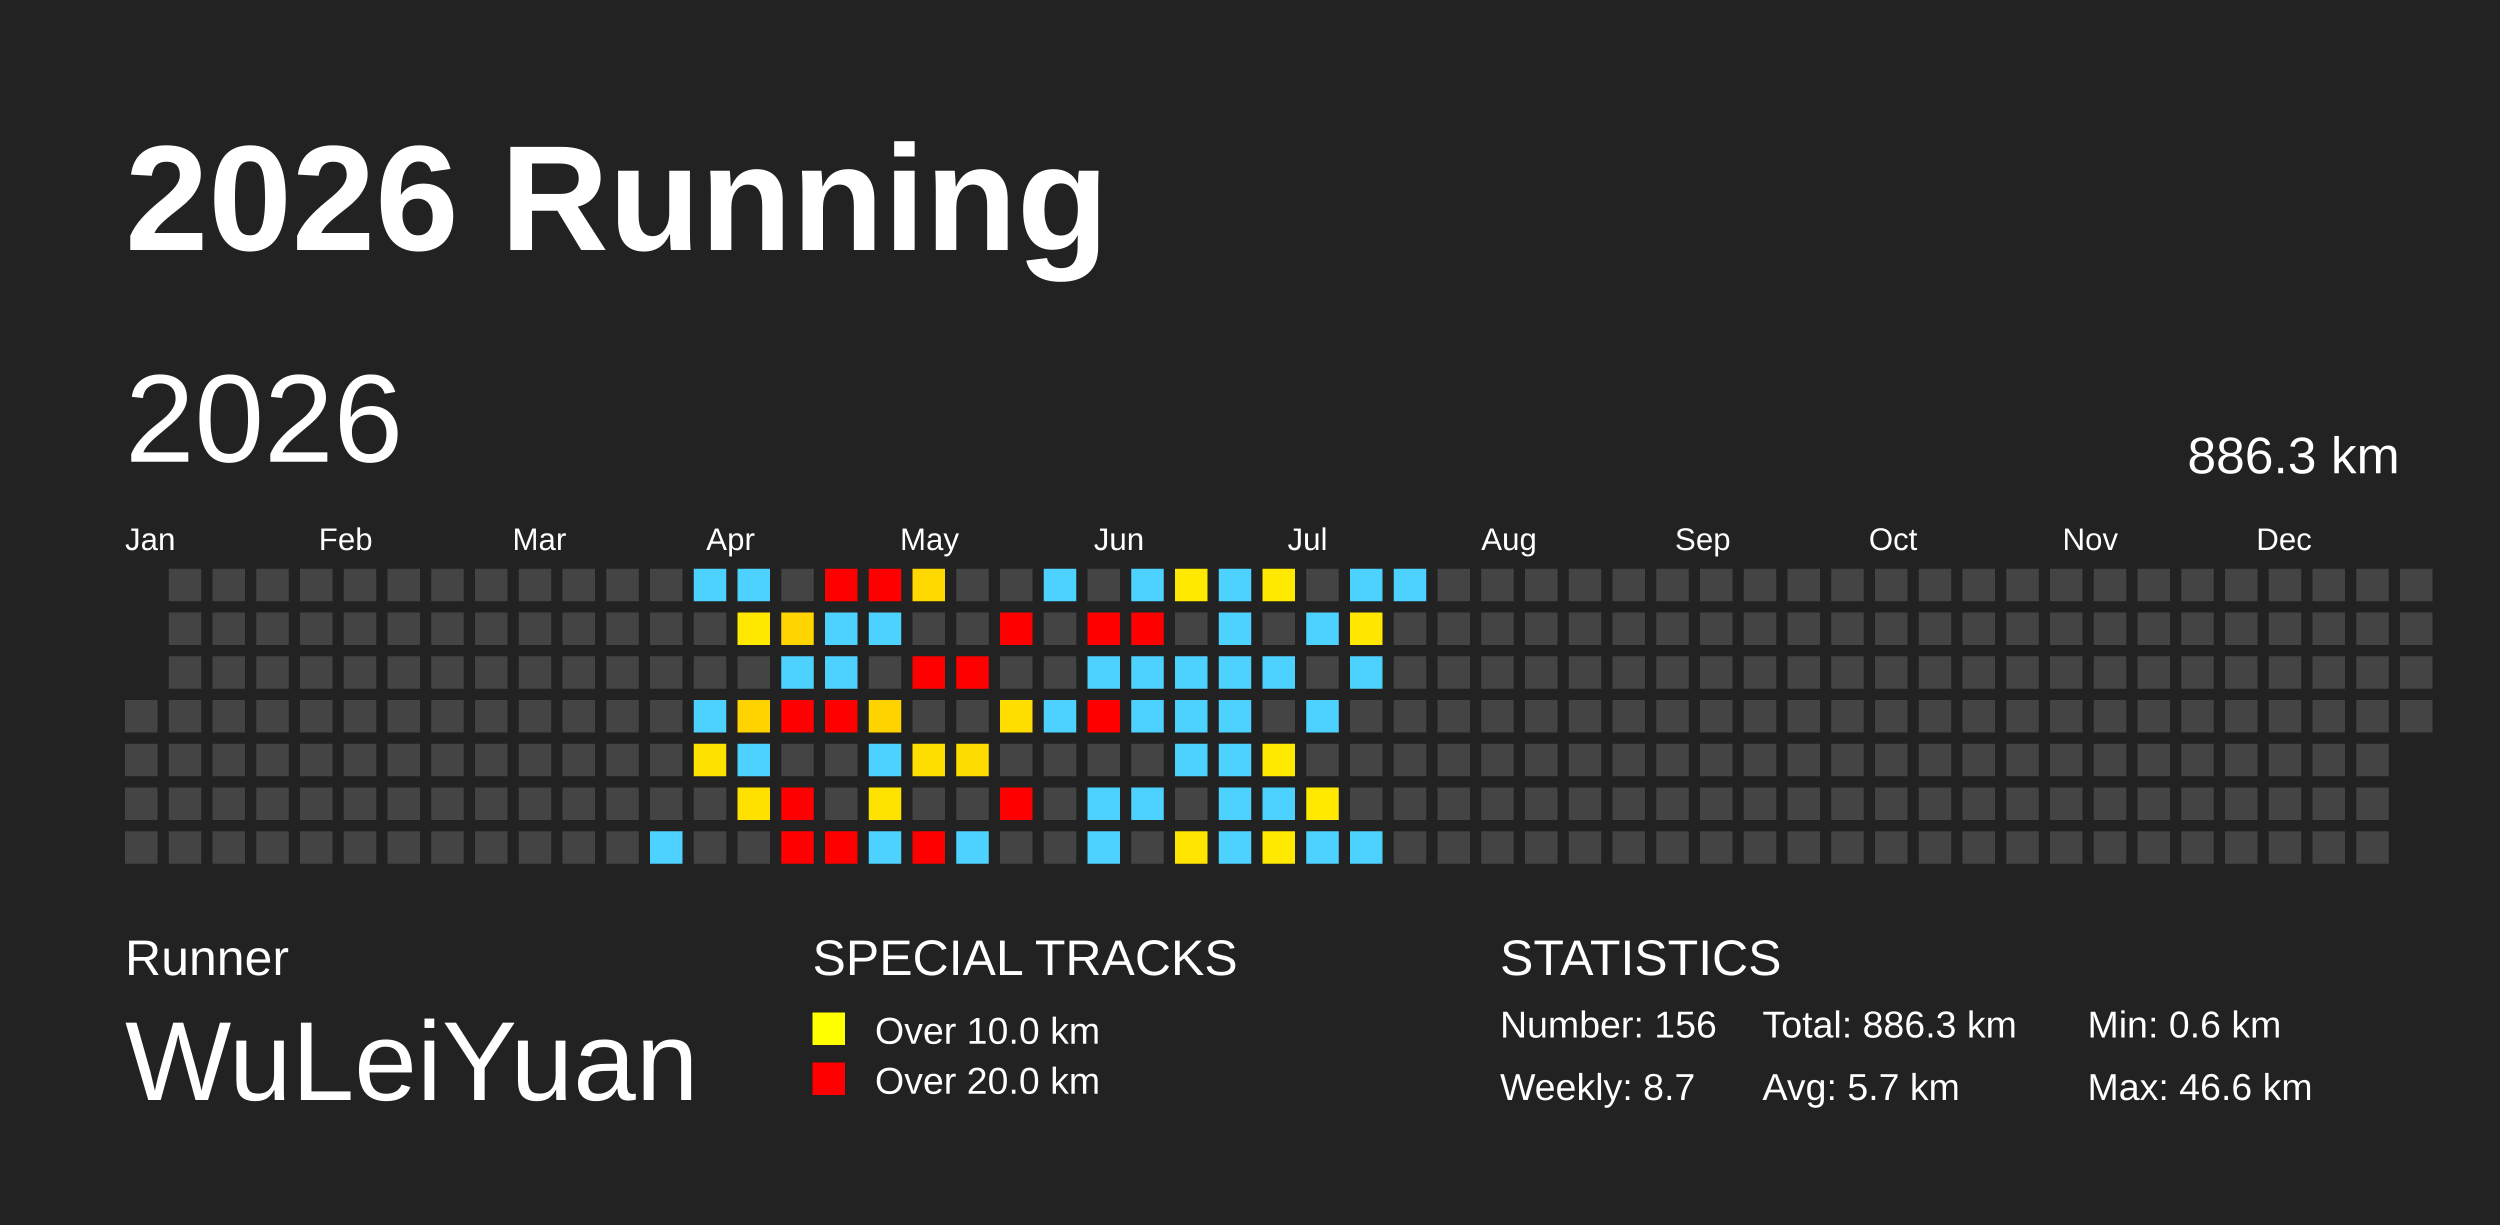
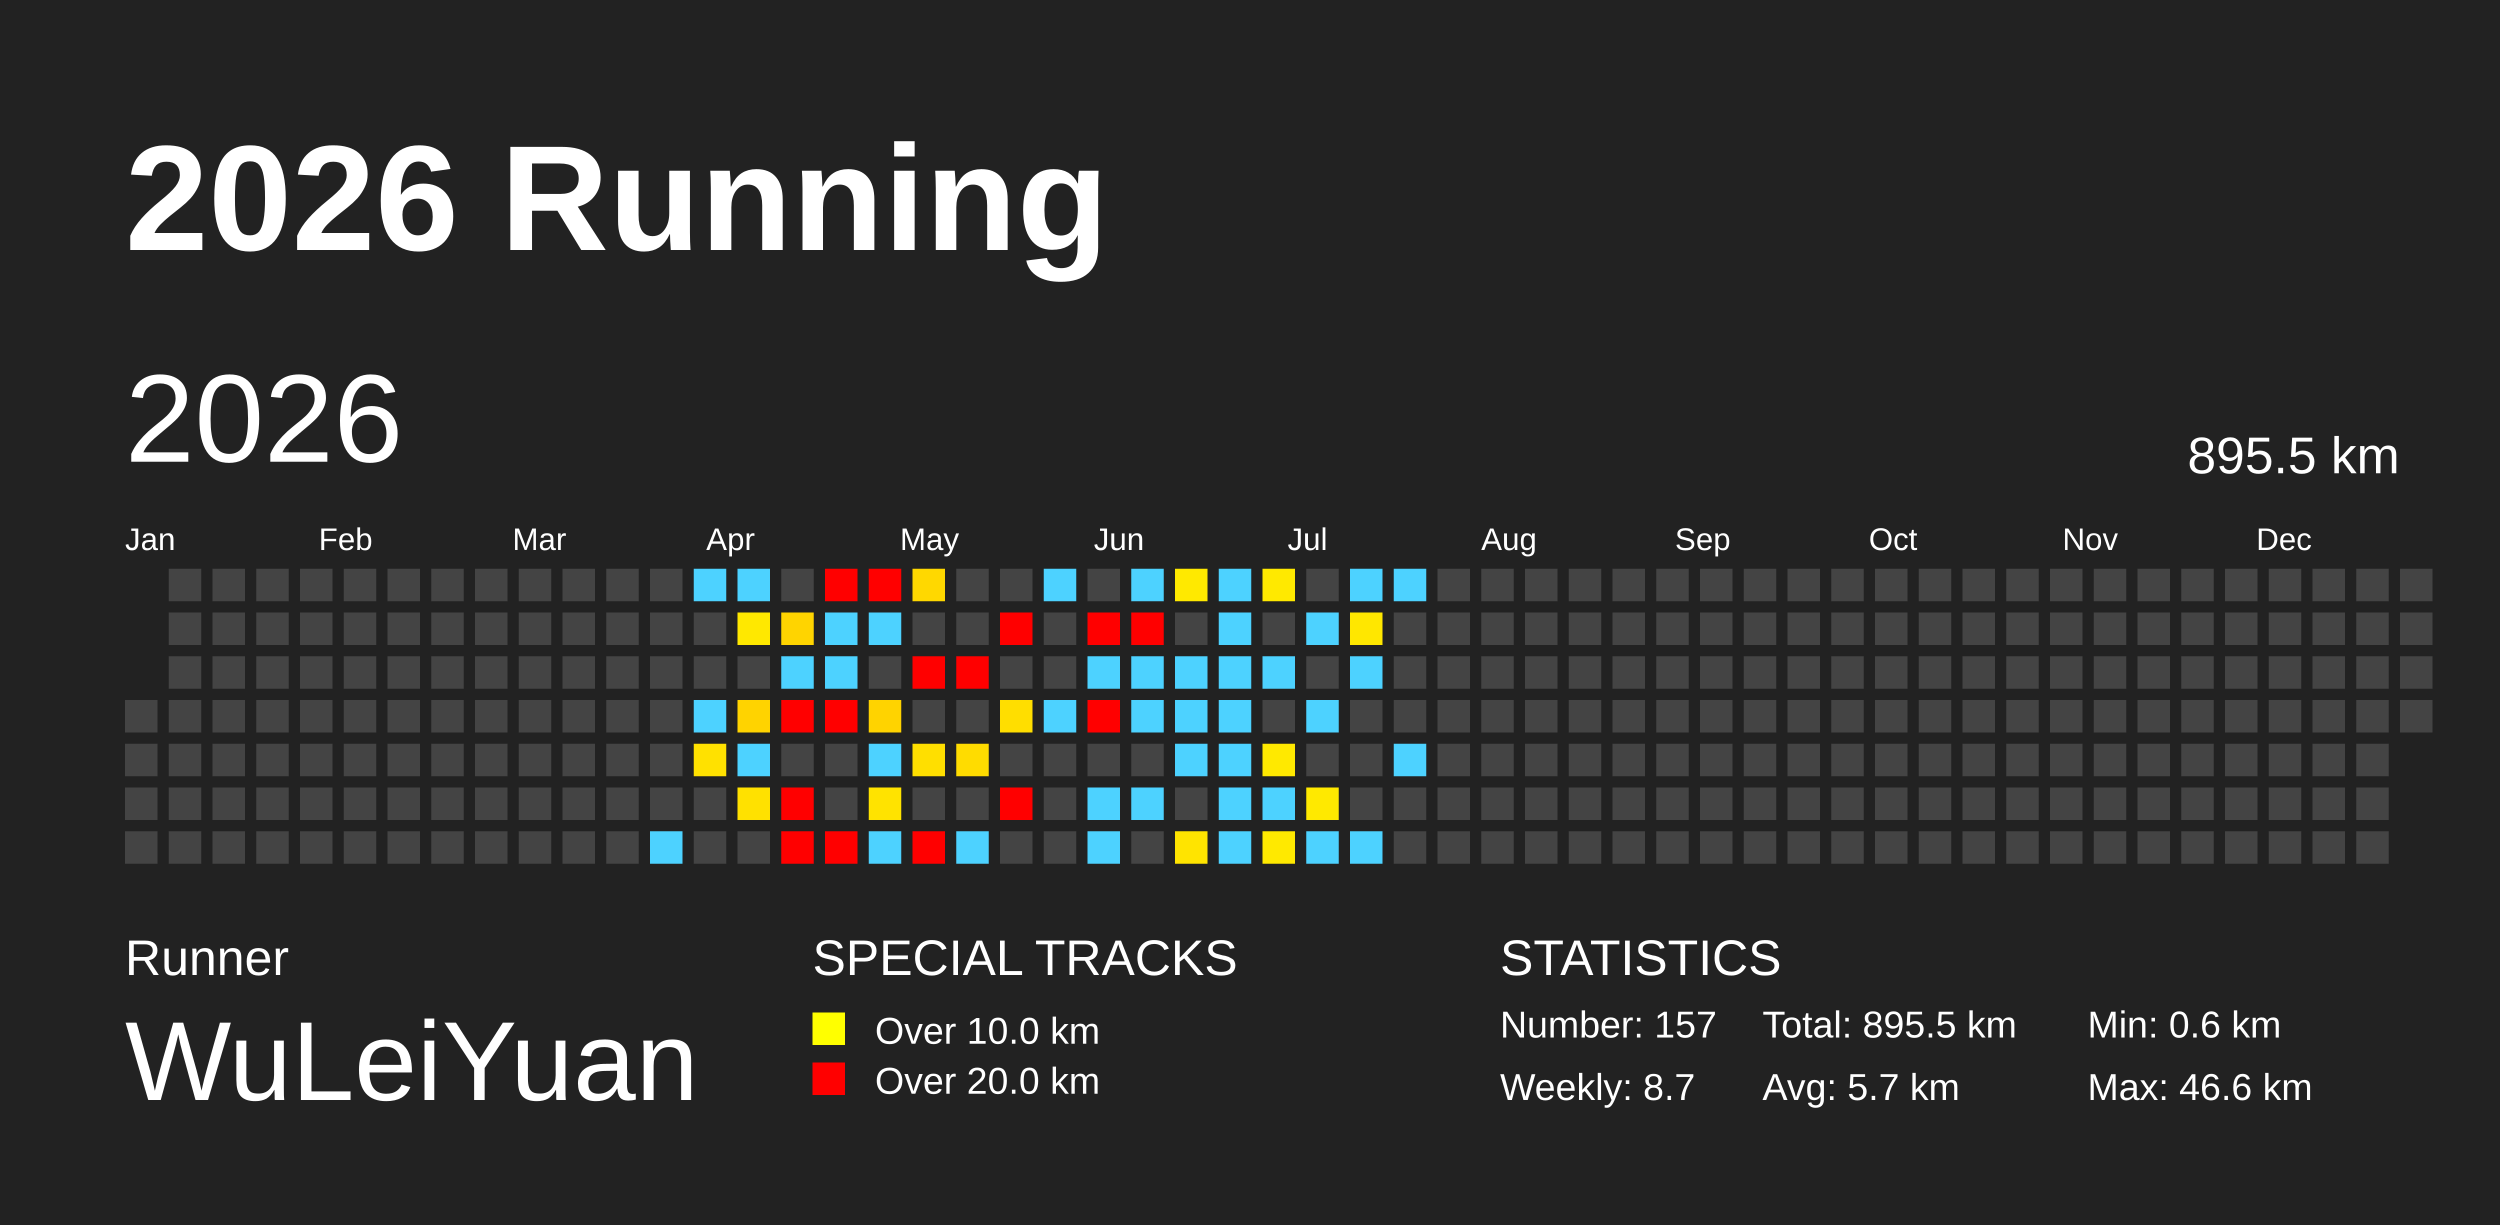
<svg xmlns="http://www.w3.org/2000/svg" baseProfile="full" height="98mm" version="1.1" viewBox="0,0,200,98" width="200mm">
  <defs />
  <rect fill="#222222" height="98" width="200" x="0" y="0" />
  <text fill="#FFFFFF" style="font-size:12px; font-family:Arial; font-weight:bold;" x="10" y="20">2026 Running</text>
  <text fill="#FFFFFF" style="font-size:4px; font-family:Arial" x="10" y="78">Runner</text>
  <text fill="#FFFFFF" style="font-size:9px; font-family:Arial" x="10" y="88">WuLeiYuan</text>
  <text fill="#FFFFFF" style="font-size:4px; font-family:Arial" x="65" y="78">SPECIAL TRACKS</text>
  <rect fill="yellow" height="2.6" width="2.6" x="65" y="81" />
  <text fill="#FFFFFF" style="font-size:3px; font-family:Arial" x="70" y="83.5">Over 10.0 km</text>
  <rect fill="red" height="2.6" width="2.6" x="65" y="85" />
  <text fill="#FFFFFF" style="font-size:3px; font-family:Arial" x="70" y="87.5">Over 20.0 km</text>
  <text fill="#FFFFFF" style="font-size:4px; font-family:Arial" x="120" y="78">STATISTICS</text>
-   <text fill="#FFFFFF" style="font-size:3px; font-family:Arial" x="120" y="83">Number: 156</text>
+   <text fill="#FFFFFF" style="font-size:3px; font-family:Arial" x="120" y="83">Number: 157</text>
  <text fill="#FFFFFF" style="font-size:3px; font-family:Arial" x="120" y="88">Weekly: 8.7</text>
-   <text fill="#FFFFFF" style="font-size:3px; font-family:Arial" x="141" y="83">Total: 886.3 km</text>
+   <text fill="#FFFFFF" style="font-size:3px; font-family:Arial" x="141" y="83">Total: 895.5 km</text>
  <text fill="#FFFFFF" style="font-size:3px; font-family:Arial" x="141" y="88">Avg: 5.7 km</text>
  <text fill="#FFFFFF" style="font-size:3px; font-family:Arial" x="167" y="83">Min: 0.6 km</text>
  <text fill="#FFFFFF" style="font-size:3px; font-family:Arial" x="167" y="88">Max: 46.6 km</text>
  <text dominant-baseline="hanging" fill="#FFFFFF" style="font-size:10.0px; font-family:Arial;" x="10" y="30">2026</text>
-   <text dominant-baseline="hanging" fill="#FFFFFF" style="font-size:4.125px; font-family:Arial;" x="175" y="35">886.3 km</text>
+   <text dominant-baseline="hanging" fill="#FFFFFF" style="font-size:4.125px; font-family:Arial;" x="175" y="35">895.5 km</text>
  <text fill="#FFFFFF" style="font-size:2.5px; font-family:Arial" x="10.0" y="44">Jan</text>
  <text fill="#FFFFFF" style="font-size:2.5px; font-family:Arial" x="25.5" y="44">Feb</text>
  <text fill="#FFFFFF" style="font-size:2.5px; font-family:Arial" x="41.0" y="44">Mar</text>
  <text fill="#FFFFFF" style="font-size:2.5px; font-family:Arial" x="56.5" y="44">Apr</text>
  <text fill="#FFFFFF" style="font-size:2.5px; font-family:Arial" x="72.0" y="44">May</text>
  <text fill="#FFFFFF" style="font-size:2.5px; font-family:Arial" x="87.5" y="44">Jun</text>
  <text fill="#FFFFFF" style="font-size:2.5px; font-family:Arial" x="103.0" y="44">Jul</text>
  <text fill="#FFFFFF" style="font-size:2.5px; font-family:Arial" x="118.5" y="44">Aug</text>
  <text fill="#FFFFFF" style="font-size:2.5px; font-family:Arial" x="134.0" y="44">Sep</text>
  <text fill="#FFFFFF" style="font-size:2.5px; font-family:Arial" x="149.5" y="44">Oct</text>
  <text fill="#FFFFFF" style="font-size:2.5px; font-family:Arial" x="165.0" y="44">Nov</text>
  <text fill="#FFFFFF" style="font-size:2.5px; font-family:Arial" x="180.5" y="44">Dec</text>
  <rect fill="#444444" height="2.6" width="2.6" x="10.0" y="56.0" />
  <rect fill="#444444" height="2.6" width="2.6" x="10.0" y="59.5" />
  <rect fill="#444444" height="2.6" width="2.6" x="10.0" y="63.0" />
  <rect fill="#444444" height="2.6" width="2.6" x="10.0" y="66.5" />
  <rect fill="#444444" height="2.6" width="2.6" x="13.5" y="45.5" />
  <rect fill="#444444" height="2.6" width="2.6" x="13.5" y="49.0" />
  <rect fill="#444444" height="2.6" width="2.6" x="13.5" y="52.5" />
  <rect fill="#444444" height="2.6" width="2.6" x="13.5" y="56.0" />
  <rect fill="#444444" height="2.6" width="2.6" x="13.5" y="59.5" />
  <rect fill="#444444" height="2.6" width="2.6" x="13.5" y="63.0" />
  <rect fill="#444444" height="2.6" width="2.6" x="13.5" y="66.5" />
  <rect fill="#444444" height="2.6" width="2.6" x="17.0" y="45.5" />
  <rect fill="#444444" height="2.6" width="2.6" x="17.0" y="49.0" />
  <rect fill="#444444" height="2.6" width="2.6" x="17.0" y="52.5" />
  <rect fill="#444444" height="2.6" width="2.6" x="17.0" y="56.0" />
  <rect fill="#444444" height="2.6" width="2.6" x="17.0" y="59.5" />
  <rect fill="#444444" height="2.6" width="2.6" x="17.0" y="63.0" />
  <rect fill="#444444" height="2.6" width="2.6" x="17.0" y="66.5" />
  <rect fill="#444444" height="2.6" width="2.6" x="20.5" y="45.5" />
  <rect fill="#444444" height="2.6" width="2.6" x="20.5" y="49.0" />
  <rect fill="#444444" height="2.6" width="2.6" x="20.5" y="52.5" />
  <rect fill="#444444" height="2.6" width="2.6" x="20.5" y="56.0" />
  <rect fill="#444444" height="2.6" width="2.6" x="20.5" y="59.5" />
  <rect fill="#444444" height="2.6" width="2.6" x="20.5" y="63.0" />
  <rect fill="#444444" height="2.6" width="2.6" x="20.5" y="66.5" />
  <rect fill="#444444" height="2.6" width="2.6" x="24.0" y="45.5" />
  <rect fill="#444444" height="2.6" width="2.6" x="24.0" y="49.0" />
  <rect fill="#444444" height="2.6" width="2.6" x="24.0" y="52.5" />
  <rect fill="#444444" height="2.6" width="2.6" x="24.0" y="56.0" />
  <rect fill="#444444" height="2.6" width="2.6" x="24.0" y="59.5" />
  <rect fill="#444444" height="2.6" width="2.6" x="24.0" y="63.0" />
  <rect fill="#444444" height="2.6" width="2.6" x="24.0" y="66.5" />
  <rect fill="#444444" height="2.6" width="2.6" x="27.5" y="45.5" />
  <rect fill="#444444" height="2.6" width="2.6" x="27.5" y="49.0" />
  <rect fill="#444444" height="2.6" width="2.6" x="27.5" y="52.5" />
  <rect fill="#444444" height="2.6" width="2.6" x="27.5" y="56.0" />
  <rect fill="#444444" height="2.6" width="2.6" x="27.5" y="59.5" />
  <rect fill="#444444" height="2.6" width="2.6" x="27.5" y="63.0" />
  <rect fill="#444444" height="2.6" width="2.6" x="27.5" y="66.5" />
  <rect fill="#444444" height="2.6" width="2.6" x="31.0" y="45.5" />
  <rect fill="#444444" height="2.6" width="2.6" x="31.0" y="49.0" />
  <rect fill="#444444" height="2.6" width="2.6" x="31.0" y="52.5" />
  <rect fill="#444444" height="2.6" width="2.6" x="31.0" y="56.0" />
  <rect fill="#444444" height="2.6" width="2.6" x="31.0" y="59.5" />
  <rect fill="#444444" height="2.6" width="2.6" x="31.0" y="63.0" />
  <rect fill="#444444" height="2.6" width="2.6" x="31.0" y="66.5" />
  <rect fill="#444444" height="2.6" width="2.6" x="34.5" y="45.5" />
  <rect fill="#444444" height="2.6" width="2.6" x="34.5" y="49.0" />
  <rect fill="#444444" height="2.6" width="2.6" x="34.5" y="52.5" />
  <rect fill="#444444" height="2.6" width="2.6" x="34.5" y="56.0" />
  <rect fill="#444444" height="2.6" width="2.6" x="34.5" y="59.5" />
  <rect fill="#444444" height="2.6" width="2.6" x="34.5" y="63.0" />
  <rect fill="#444444" height="2.6" width="2.6" x="34.5" y="66.5" />
  <rect fill="#444444" height="2.6" width="2.6" x="38.0" y="45.5" />
  <rect fill="#444444" height="2.6" width="2.6" x="38.0" y="49.0" />
  <rect fill="#444444" height="2.6" width="2.6" x="38.0" y="52.5" />
  <rect fill="#444444" height="2.6" width="2.6" x="38.0" y="56.0" />
  <rect fill="#444444" height="2.6" width="2.6" x="38.0" y="59.5" />
  <rect fill="#444444" height="2.6" width="2.6" x="38.0" y="63.0" />
  <rect fill="#444444" height="2.6" width="2.6" x="38.0" y="66.5" />
  <rect fill="#444444" height="2.6" width="2.6" x="41.5" y="45.5" />
  <rect fill="#444444" height="2.6" width="2.6" x="41.5" y="49.0" />
  <rect fill="#444444" height="2.6" width="2.6" x="41.5" y="52.5" />
  <rect fill="#444444" height="2.6" width="2.6" x="41.5" y="56.0" />
  <rect fill="#444444" height="2.6" width="2.6" x="41.5" y="59.5" />
  <rect fill="#444444" height="2.6" width="2.6" x="41.5" y="63.0" />
  <rect fill="#444444" height="2.6" width="2.6" x="41.5" y="66.5" />
  <rect fill="#444444" height="2.6" width="2.6" x="45.0" y="45.5" />
  <rect fill="#444444" height="2.6" width="2.6" x="45.0" y="49.0" />
  <rect fill="#444444" height="2.6" width="2.6" x="45.0" y="52.5" />
  <rect fill="#444444" height="2.6" width="2.6" x="45.0" y="56.0" />
  <rect fill="#444444" height="2.6" width="2.6" x="45.0" y="59.5" />
  <rect fill="#444444" height="2.6" width="2.6" x="45.0" y="63.0" />
  <rect fill="#444444" height="2.6" width="2.6" x="45.0" y="66.5" />
  <rect fill="#444444" height="2.6" width="2.6" x="48.5" y="45.5" />
  <rect fill="#444444" height="2.6" width="2.6" x="48.5" y="49.0" />
  <rect fill="#444444" height="2.6" width="2.6" x="48.5" y="52.5" />
  <rect fill="#444444" height="2.6" width="2.6" x="48.5" y="56.0" />
  <rect fill="#444444" height="2.6" width="2.6" x="48.5" y="59.5" />
  <rect fill="#444444" height="2.6" width="2.6" x="48.5" y="63.0" />
  <rect fill="#444444" height="2.6" width="2.6" x="48.5" y="66.5" />
  <rect fill="#444444" height="2.6" width="2.6" x="52.0" y="45.5" />
  <rect fill="#444444" height="2.6" width="2.6" x="52.0" y="49.0" />
  <rect fill="#444444" height="2.6" width="2.6" x="52.0" y="52.5" />
  <rect fill="#444444" height="2.6" width="2.6" x="52.0" y="56.0" />
  <rect fill="#444444" height="2.6" width="2.6" x="52.0" y="59.5" />
  <rect fill="#444444" height="2.6" width="2.6" x="52.0" y="63.0" />
  <rect fill="#4dd2ff" height="2.6" width="2.6" x="52.0" y="66.5" />
  <rect fill="#4dd2ff" height="2.6" width="2.6" x="55.5" y="45.5" />
  <rect fill="#444444" height="2.6" width="2.6" x="55.5" y="49.0" />
  <rect fill="#444444" height="2.6" width="2.6" x="55.5" y="52.5" />
  <rect fill="#4dd2ff" height="2.6" width="2.6" x="55.5" y="56.0" />
  <rect fill="#ffe100" height="2.6" width="2.6" x="55.5" y="59.5" />
  <rect fill="#444444" height="2.6" width="2.6" x="55.5" y="63.0" />
  <rect fill="#444444" height="2.6" width="2.6" x="55.5" y="66.5" />
  <rect fill="#4dd2ff" height="2.6" width="2.6" x="59.0" y="45.5" />
  <rect fill="#ffe800" height="2.6" width="2.6" x="59.0" y="49.0" />
  <rect fill="#444444" height="2.6" width="2.6" x="59.0" y="52.5" />
  <rect fill="#ffd300" height="2.6" width="2.6" x="59.0" y="56.0" />
  <rect fill="#4dd2ff" height="2.6" width="2.6" x="59.0" y="59.5" />
  <rect fill="#ffe100" height="2.6" width="2.6" x="59.0" y="63.0" />
  <rect fill="#444444" height="2.6" width="2.6" x="59.0" y="66.5" />
  <rect fill="#444444" height="2.6" width="2.6" x="62.5" y="45.5" />
  <rect fill="#ffd400" height="2.6" width="2.6" x="62.5" y="49.0" />
  <rect fill="#4dd2ff" height="2.6" width="2.6" x="62.5" y="52.5" />
  <rect fill="red" height="2.6" width="2.6" x="62.5" y="56.0" />
  <rect fill="#444444" height="2.6" width="2.6" x="62.5" y="59.5" />
  <rect fill="red" height="2.6" width="2.6" x="62.5" y="63.0" />
  <rect fill="red" height="2.6" width="2.6" x="62.5" y="66.5" />
  <rect fill="red" height="2.6" width="2.6" x="66.0" y="45.5" />
  <rect fill="#4dd2ff" height="2.6" width="2.6" x="66.0" y="49.0" />
  <rect fill="#4dd2ff" height="2.6" width="2.6" x="66.0" y="52.5" />
  <rect fill="red" height="2.6" width="2.6" x="66.0" y="56.0" />
  <rect fill="#444444" height="2.6" width="2.6" x="66.0" y="59.5" />
  <rect fill="#444444" height="2.6" width="2.6" x="66.0" y="63.0" />
  <rect fill="red" height="2.6" width="2.6" x="66.0" y="66.5" />
  <rect fill="red" height="2.6" width="2.6" x="69.5" y="45.5" />
  <rect fill="#4dd2ff" height="2.6" width="2.6" x="69.5" y="49.0" />
  <rect fill="#444444" height="2.6" width="2.6" x="69.5" y="52.5" />
  <rect fill="#ffd300" height="2.6" width="2.6" x="69.5" y="56.0" />
  <rect fill="#4dd2ff" height="2.6" width="2.6" x="69.5" y="59.5" />
  <rect fill="#ffe300" height="2.6" width="2.6" x="69.5" y="63.0" />
  <rect fill="#4dd2ff" height="2.6" width="2.6" x="69.5" y="66.5" />
  <rect fill="#ffd800" height="2.6" width="2.6" x="73.0" y="45.5" />
  <rect fill="#444444" height="2.6" width="2.6" x="73.0" y="49.0" />
  <rect fill="red" height="2.6" width="2.6" x="73.0" y="52.5" />
  <rect fill="#444444" height="2.6" width="2.6" x="73.0" y="56.0" />
  <rect fill="#ffdf00" height="2.6" width="2.6" x="73.0" y="59.5" />
  <rect fill="#444444" height="2.6" width="2.6" x="73.0" y="63.0" />
  <rect fill="red" height="2.6" width="2.6" x="73.0" y="66.5" />
  <rect fill="#444444" height="2.6" width="2.6" x="76.5" y="45.5" />
  <rect fill="#444444" height="2.6" width="2.6" x="76.5" y="49.0" />
  <rect fill="red" height="2.6" width="2.6" x="76.5" y="52.5" />
  <rect fill="#444444" height="2.6" width="2.6" x="76.5" y="56.0" />
  <rect fill="#ffdc00" height="2.6" width="2.6" x="76.5" y="59.5" />
  <rect fill="#444444" height="2.6" width="2.6" x="76.5" y="63.0" />
  <rect fill="#4dd2ff" height="2.6" width="2.6" x="76.5" y="66.5" />
  <rect fill="#444444" height="2.6" width="2.6" x="80.0" y="45.5" />
  <rect fill="red" height="2.6" width="2.6" x="80.0" y="49.0" />
  <rect fill="#444444" height="2.6" width="2.6" x="80.0" y="52.5" />
  <rect fill="#ffde00" height="2.6" width="2.6" x="80.0" y="56.0" />
  <rect fill="#444444" height="2.6" width="2.6" x="80.0" y="59.5" />
  <rect fill="red" height="2.6" width="2.6" x="80.0" y="63.0" />
  <rect fill="#444444" height="2.6" width="2.6" x="80.0" y="66.5" />
  <rect fill="#4dd2ff" height="2.6" width="2.6" x="83.5" y="45.5" />
  <rect fill="#444444" height="2.6" width="2.6" x="83.5" y="49.0" />
  <rect fill="#444444" height="2.6" width="2.6" x="83.5" y="52.5" />
  <rect fill="#4dd2ff" height="2.6" width="2.6" x="83.5" y="56.0" />
  <rect fill="#444444" height="2.6" width="2.6" x="83.5" y="59.5" />
  <rect fill="#444444" height="2.6" width="2.6" x="83.5" y="63.0" />
  <rect fill="#444444" height="2.6" width="2.6" x="83.5" y="66.5" />
  <rect fill="#444444" height="2.6" width="2.6" x="87.0" y="45.5" />
  <rect fill="red" height="2.6" width="2.6" x="87.0" y="49.0" />
  <rect fill="#4dd2ff" height="2.6" width="2.6" x="87.0" y="52.5" />
  <rect fill="red" height="2.6" width="2.6" x="87.0" y="56.0" />
  <rect fill="#444444" height="2.6" width="2.6" x="87.0" y="59.5" />
  <rect fill="#4dd2ff" height="2.6" width="2.6" x="87.0" y="63.0" />
  <rect fill="#4dd2ff" height="2.6" width="2.6" x="87.0" y="66.5" />
  <rect fill="#4dd2ff" height="2.6" width="2.6" x="90.5" y="45.5" />
  <rect fill="red" height="2.6" width="2.6" x="90.5" y="49.0" />
  <rect fill="#4dd2ff" height="2.6" width="2.6" x="90.5" y="52.5" />
  <rect fill="#4dd2ff" height="2.6" width="2.6" x="90.5" y="56.0" />
  <rect fill="#444444" height="2.6" width="2.6" x="90.5" y="59.5" />
  <rect fill="#4dd2ff" height="2.6" width="2.6" x="90.5" y="63.0" />
  <rect fill="#444444" height="2.6" width="2.6" x="90.5" y="66.5" />
  <rect fill="#ffe900" height="2.6" width="2.6" x="94.0" y="45.5" />
  <rect fill="#444444" height="2.6" width="2.6" x="94.0" y="49.0" />
  <rect fill="#4dd2ff" height="2.6" width="2.6" x="94.0" y="52.5" />
  <rect fill="#4dd2ff" height="2.6" width="2.6" x="94.0" y="56.0" />
  <rect fill="#4dd2ff" height="2.6" width="2.6" x="94.0" y="59.5" />
  <rect fill="#444444" height="2.6" width="2.6" x="94.0" y="63.0" />
  <rect fill="#ffe400" height="2.6" width="2.6" x="94.0" y="66.5" />
  <rect fill="#4dd2ff" height="2.6" width="2.6" x="97.5" y="45.5" />
  <rect fill="#4dd2ff" height="2.6" width="2.6" x="97.5" y="49.0" />
  <rect fill="#4dd2ff" height="2.6" width="2.6" x="97.5" y="52.5" />
  <rect fill="#4dd2ff" height="2.6" width="2.6" x="97.5" y="56.0" />
  <rect fill="#4dd2ff" height="2.6" width="2.6" x="97.5" y="59.5" />
  <rect fill="#4dd2ff" height="2.6" width="2.6" x="97.5" y="63.0" />
  <rect fill="#4dd2ff" height="2.6" width="2.6" x="97.5" y="66.5" />
  <rect fill="#ffe900" height="2.6" width="2.6" x="101.0" y="45.5" />
  <rect fill="#444444" height="2.6" width="2.6" x="101.0" y="49.0" />
  <rect fill="#4dd2ff" height="2.6" width="2.6" x="101.0" y="52.5" />
  <rect fill="#444444" height="2.6" width="2.6" x="101.0" y="56.0" />
  <rect fill="#ffe900" height="2.6" width="2.6" x="101.0" y="59.5" />
  <rect fill="#4dd2ff" height="2.6" width="2.6" x="101.0" y="63.0" />
  <rect fill="#ffe900" height="2.6" width="2.6" x="101.0" y="66.5" />
  <rect fill="#444444" height="2.6" width="2.6" x="104.5" y="45.5" />
  <rect fill="#4dd2ff" height="2.6" width="2.6" x="104.5" y="49.0" />
  <rect fill="#444444" height="2.6" width="2.6" x="104.5" y="52.5" />
  <rect fill="#4dd2ff" height="2.6" width="2.6" x="104.5" y="56.0" />
  <rect fill="#444444" height="2.6" width="2.6" x="104.5" y="59.5" />
  <rect fill="#ffe900" height="2.6" width="2.6" x="104.5" y="63.0" />
  <rect fill="#4dd2ff" height="2.6" width="2.6" x="104.5" y="66.5" />
  <rect fill="#4dd2ff" height="2.6" width="2.6" x="108.0" y="45.5" />
  <rect fill="#ffe700" height="2.6" width="2.6" x="108.0" y="49.0" />
  <rect fill="#4dd2ff" height="2.6" width="2.6" x="108.0" y="52.5" />
  <rect fill="#444444" height="2.6" width="2.6" x="108.0" y="56.0" />
  <rect fill="#444444" height="2.6" width="2.6" x="108.0" y="59.5" />
  <rect fill="#444444" height="2.6" width="2.6" x="108.0" y="63.0" />
  <rect fill="#4dd2ff" height="2.6" width="2.6" x="108.0" y="66.5" />
  <rect fill="#4dd2ff" height="2.6" width="2.6" x="111.5" y="45.5" />
  <rect fill="#444444" height="2.6" width="2.6" x="111.5" y="49.0" />
  <rect fill="#444444" height="2.6" width="2.6" x="111.5" y="52.5" />
  <rect fill="#444444" height="2.6" width="2.6" x="111.5" y="56.0" />
-   <rect fill="#444444" height="2.6" width="2.6" x="111.5" y="59.5" />
+   <rect fill="#4dd2ff" height="2.6" width="2.6" x="111.5" y="59.5" />
  <rect fill="#444444" height="2.6" width="2.6" x="111.5" y="63.0" />
  <rect fill="#444444" height="2.6" width="2.6" x="111.5" y="66.5" />
  <rect fill="#444444" height="2.6" width="2.6" x="115.0" y="45.5" />
  <rect fill="#444444" height="2.6" width="2.6" x="115.0" y="49.0" />
  <rect fill="#444444" height="2.6" width="2.6" x="115.0" y="52.5" />
  <rect fill="#444444" height="2.6" width="2.6" x="115.0" y="56.0" />
  <rect fill="#444444" height="2.6" width="2.6" x="115.0" y="59.5" />
  <rect fill="#444444" height="2.6" width="2.6" x="115.0" y="63.0" />
  <rect fill="#444444" height="2.6" width="2.6" x="115.0" y="66.5" />
  <rect fill="#444444" height="2.6" width="2.6" x="118.5" y="45.5" />
  <rect fill="#444444" height="2.6" width="2.6" x="118.5" y="49.0" />
  <rect fill="#444444" height="2.6" width="2.6" x="118.5" y="52.5" />
  <rect fill="#444444" height="2.6" width="2.6" x="118.5" y="56.0" />
  <rect fill="#444444" height="2.6" width="2.6" x="118.5" y="59.5" />
  <rect fill="#444444" height="2.6" width="2.6" x="118.5" y="63.0" />
  <rect fill="#444444" height="2.6" width="2.6" x="118.5" y="66.5" />
  <rect fill="#444444" height="2.6" width="2.6" x="122.0" y="45.5" />
  <rect fill="#444444" height="2.6" width="2.6" x="122.0" y="49.0" />
  <rect fill="#444444" height="2.6" width="2.6" x="122.0" y="52.5" />
  <rect fill="#444444" height="2.6" width="2.6" x="122.0" y="56.0" />
  <rect fill="#444444" height="2.6" width="2.6" x="122.0" y="59.5" />
  <rect fill="#444444" height="2.6" width="2.6" x="122.0" y="63.0" />
  <rect fill="#444444" height="2.6" width="2.6" x="122.0" y="66.5" />
  <rect fill="#444444" height="2.6" width="2.6" x="125.5" y="45.5" />
  <rect fill="#444444" height="2.6" width="2.6" x="125.5" y="49.0" />
  <rect fill="#444444" height="2.6" width="2.6" x="125.5" y="52.5" />
  <rect fill="#444444" height="2.6" width="2.6" x="125.5" y="56.0" />
  <rect fill="#444444" height="2.6" width="2.6" x="125.5" y="59.5" />
  <rect fill="#444444" height="2.6" width="2.6" x="125.5" y="63.0" />
  <rect fill="#444444" height="2.6" width="2.6" x="125.5" y="66.5" />
  <rect fill="#444444" height="2.6" width="2.6" x="129.0" y="45.5" />
  <rect fill="#444444" height="2.6" width="2.6" x="129.0" y="49.0" />
  <rect fill="#444444" height="2.6" width="2.6" x="129.0" y="52.5" />
  <rect fill="#444444" height="2.6" width="2.6" x="129.0" y="56.0" />
  <rect fill="#444444" height="2.6" width="2.6" x="129.0" y="59.5" />
  <rect fill="#444444" height="2.6" width="2.6" x="129.0" y="63.0" />
  <rect fill="#444444" height="2.6" width="2.6" x="129.0" y="66.5" />
  <rect fill="#444444" height="2.6" width="2.6" x="132.5" y="45.5" />
  <rect fill="#444444" height="2.6" width="2.6" x="132.5" y="49.0" />
  <rect fill="#444444" height="2.6" width="2.6" x="132.5" y="52.5" />
  <rect fill="#444444" height="2.6" width="2.6" x="132.5" y="56.0" />
  <rect fill="#444444" height="2.6" width="2.6" x="132.5" y="59.5" />
  <rect fill="#444444" height="2.6" width="2.6" x="132.5" y="63.0" />
  <rect fill="#444444" height="2.6" width="2.6" x="132.5" y="66.5" />
  <rect fill="#444444" height="2.6" width="2.6" x="136.0" y="45.5" />
  <rect fill="#444444" height="2.6" width="2.6" x="136.0" y="49.0" />
  <rect fill="#444444" height="2.6" width="2.6" x="136.0" y="52.5" />
  <rect fill="#444444" height="2.6" width="2.6" x="136.0" y="56.0" />
  <rect fill="#444444" height="2.6" width="2.6" x="136.0" y="59.5" />
  <rect fill="#444444" height="2.6" width="2.6" x="136.0" y="63.0" />
  <rect fill="#444444" height="2.6" width="2.6" x="136.0" y="66.5" />
  <rect fill="#444444" height="2.6" width="2.6" x="139.5" y="45.5" />
  <rect fill="#444444" height="2.6" width="2.6" x="139.5" y="49.0" />
  <rect fill="#444444" height="2.6" width="2.6" x="139.5" y="52.5" />
  <rect fill="#444444" height="2.6" width="2.6" x="139.5" y="56.0" />
  <rect fill="#444444" height="2.6" width="2.6" x="139.5" y="59.5" />
  <rect fill="#444444" height="2.6" width="2.6" x="139.5" y="63.0" />
  <rect fill="#444444" height="2.6" width="2.6" x="139.5" y="66.5" />
  <rect fill="#444444" height="2.6" width="2.6" x="143.0" y="45.5" />
  <rect fill="#444444" height="2.6" width="2.6" x="143.0" y="49.0" />
  <rect fill="#444444" height="2.6" width="2.6" x="143.0" y="52.5" />
  <rect fill="#444444" height="2.6" width="2.6" x="143.0" y="56.0" />
  <rect fill="#444444" height="2.6" width="2.6" x="143.0" y="59.5" />
  <rect fill="#444444" height="2.6" width="2.6" x="143.0" y="63.0" />
  <rect fill="#444444" height="2.6" width="2.6" x="143.0" y="66.5" />
  <rect fill="#444444" height="2.6" width="2.6" x="146.5" y="45.5" />
  <rect fill="#444444" height="2.6" width="2.6" x="146.5" y="49.0" />
  <rect fill="#444444" height="2.6" width="2.6" x="146.5" y="52.5" />
  <rect fill="#444444" height="2.6" width="2.6" x="146.5" y="56.0" />
  <rect fill="#444444" height="2.6" width="2.6" x="146.5" y="59.5" />
  <rect fill="#444444" height="2.6" width="2.6" x="146.5" y="63.0" />
  <rect fill="#444444" height="2.6" width="2.6" x="146.5" y="66.5" />
  <rect fill="#444444" height="2.6" width="2.6" x="150.0" y="45.5" />
  <rect fill="#444444" height="2.6" width="2.6" x="150.0" y="49.0" />
  <rect fill="#444444" height="2.6" width="2.6" x="150.0" y="52.5" />
  <rect fill="#444444" height="2.6" width="2.6" x="150.0" y="56.0" />
  <rect fill="#444444" height="2.6" width="2.6" x="150.0" y="59.5" />
  <rect fill="#444444" height="2.6" width="2.6" x="150.0" y="63.0" />
  <rect fill="#444444" height="2.6" width="2.6" x="150.0" y="66.5" />
  <rect fill="#444444" height="2.6" width="2.6" x="153.5" y="45.5" />
  <rect fill="#444444" height="2.6" width="2.6" x="153.5" y="49.0" />
  <rect fill="#444444" height="2.6" width="2.6" x="153.5" y="52.5" />
  <rect fill="#444444" height="2.6" width="2.6" x="153.5" y="56.0" />
  <rect fill="#444444" height="2.6" width="2.6" x="153.5" y="59.5" />
  <rect fill="#444444" height="2.6" width="2.6" x="153.5" y="63.0" />
  <rect fill="#444444" height="2.6" width="2.6" x="153.5" y="66.5" />
  <rect fill="#444444" height="2.6" width="2.6" x="157.0" y="45.5" />
  <rect fill="#444444" height="2.6" width="2.6" x="157.0" y="49.0" />
  <rect fill="#444444" height="2.6" width="2.6" x="157.0" y="52.5" />
  <rect fill="#444444" height="2.6" width="2.6" x="157.0" y="56.0" />
  <rect fill="#444444" height="2.6" width="2.6" x="157.0" y="59.5" />
  <rect fill="#444444" height="2.6" width="2.6" x="157.0" y="63.0" />
  <rect fill="#444444" height="2.6" width="2.6" x="157.0" y="66.5" />
  <rect fill="#444444" height="2.6" width="2.6" x="160.5" y="45.5" />
  <rect fill="#444444" height="2.6" width="2.6" x="160.5" y="49.0" />
  <rect fill="#444444" height="2.6" width="2.6" x="160.5" y="52.5" />
  <rect fill="#444444" height="2.6" width="2.6" x="160.5" y="56.0" />
  <rect fill="#444444" height="2.6" width="2.6" x="160.5" y="59.5" />
  <rect fill="#444444" height="2.6" width="2.6" x="160.5" y="63.0" />
  <rect fill="#444444" height="2.6" width="2.6" x="160.5" y="66.5" />
  <rect fill="#444444" height="2.6" width="2.6" x="164.0" y="45.5" />
  <rect fill="#444444" height="2.6" width="2.6" x="164.0" y="49.0" />
  <rect fill="#444444" height="2.6" width="2.6" x="164.0" y="52.5" />
  <rect fill="#444444" height="2.6" width="2.6" x="164.0" y="56.0" />
  <rect fill="#444444" height="2.6" width="2.6" x="164.0" y="59.5" />
  <rect fill="#444444" height="2.6" width="2.6" x="164.0" y="63.0" />
  <rect fill="#444444" height="2.6" width="2.6" x="164.0" y="66.5" />
  <rect fill="#444444" height="2.6" width="2.6" x="167.5" y="45.5" />
  <rect fill="#444444" height="2.6" width="2.6" x="167.5" y="49.0" />
  <rect fill="#444444" height="2.6" width="2.6" x="167.5" y="52.5" />
  <rect fill="#444444" height="2.6" width="2.6" x="167.5" y="56.0" />
  <rect fill="#444444" height="2.6" width="2.6" x="167.5" y="59.5" />
  <rect fill="#444444" height="2.6" width="2.6" x="167.5" y="63.0" />
  <rect fill="#444444" height="2.6" width="2.6" x="167.5" y="66.5" />
  <rect fill="#444444" height="2.6" width="2.6" x="171.0" y="45.5" />
  <rect fill="#444444" height="2.6" width="2.6" x="171.0" y="49.0" />
  <rect fill="#444444" height="2.6" width="2.6" x="171.0" y="52.5" />
  <rect fill="#444444" height="2.6" width="2.6" x="171.0" y="56.0" />
  <rect fill="#444444" height="2.6" width="2.6" x="171.0" y="59.5" />
  <rect fill="#444444" height="2.6" width="2.6" x="171.0" y="63.0" />
  <rect fill="#444444" height="2.6" width="2.6" x="171.0" y="66.5" />
  <rect fill="#444444" height="2.6" width="2.6" x="174.5" y="45.5" />
  <rect fill="#444444" height="2.6" width="2.6" x="174.5" y="49.0" />
  <rect fill="#444444" height="2.6" width="2.6" x="174.5" y="52.5" />
  <rect fill="#444444" height="2.6" width="2.6" x="174.5" y="56.0" />
  <rect fill="#444444" height="2.6" width="2.6" x="174.5" y="59.5" />
  <rect fill="#444444" height="2.6" width="2.6" x="174.5" y="63.0" />
  <rect fill="#444444" height="2.6" width="2.6" x="174.5" y="66.5" />
  <rect fill="#444444" height="2.6" width="2.6" x="178.0" y="45.5" />
  <rect fill="#444444" height="2.6" width="2.6" x="178.0" y="49.0" />
  <rect fill="#444444" height="2.6" width="2.6" x="178.0" y="52.5" />
  <rect fill="#444444" height="2.6" width="2.6" x="178.0" y="56.0" />
  <rect fill="#444444" height="2.6" width="2.6" x="178.0" y="59.5" />
  <rect fill="#444444" height="2.6" width="2.6" x="178.0" y="63.0" />
  <rect fill="#444444" height="2.6" width="2.6" x="178.0" y="66.5" />
  <rect fill="#444444" height="2.6" width="2.6" x="181.5" y="45.5" />
  <rect fill="#444444" height="2.6" width="2.6" x="181.5" y="49.0" />
  <rect fill="#444444" height="2.6" width="2.6" x="181.5" y="52.5" />
  <rect fill="#444444" height="2.6" width="2.6" x="181.5" y="56.0" />
  <rect fill="#444444" height="2.6" width="2.6" x="181.5" y="59.5" />
  <rect fill="#444444" height="2.6" width="2.6" x="181.5" y="63.0" />
  <rect fill="#444444" height="2.6" width="2.6" x="181.5" y="66.5" />
  <rect fill="#444444" height="2.6" width="2.6" x="185.0" y="45.5" />
  <rect fill="#444444" height="2.6" width="2.6" x="185.0" y="49.0" />
  <rect fill="#444444" height="2.6" width="2.6" x="185.0" y="52.5" />
  <rect fill="#444444" height="2.6" width="2.6" x="185.0" y="56.0" />
  <rect fill="#444444" height="2.6" width="2.6" x="185.0" y="59.5" />
  <rect fill="#444444" height="2.6" width="2.6" x="185.0" y="63.0" />
  <rect fill="#444444" height="2.6" width="2.6" x="185.0" y="66.5" />
  <rect fill="#444444" height="2.6" width="2.6" x="188.5" y="45.5" />
  <rect fill="#444444" height="2.6" width="2.6" x="188.5" y="49.0" />
  <rect fill="#444444" height="2.6" width="2.6" x="188.5" y="52.5" />
  <rect fill="#444444" height="2.6" width="2.6" x="188.5" y="56.0" />
  <rect fill="#444444" height="2.6" width="2.6" x="188.5" y="59.5" />
  <rect fill="#444444" height="2.6" width="2.6" x="188.5" y="63.0" />
  <rect fill="#444444" height="2.6" width="2.6" x="188.5" y="66.5" />
  <rect fill="#444444" height="2.6" width="2.6" x="192.0" y="45.5" />
  <rect fill="#444444" height="2.6" width="2.6" x="192.0" y="49.0" />
  <rect fill="#444444" height="2.6" width="2.6" x="192.0" y="52.5" />
  <rect fill="#444444" height="2.6" width="2.6" x="192.0" y="56.0" />
</svg>
